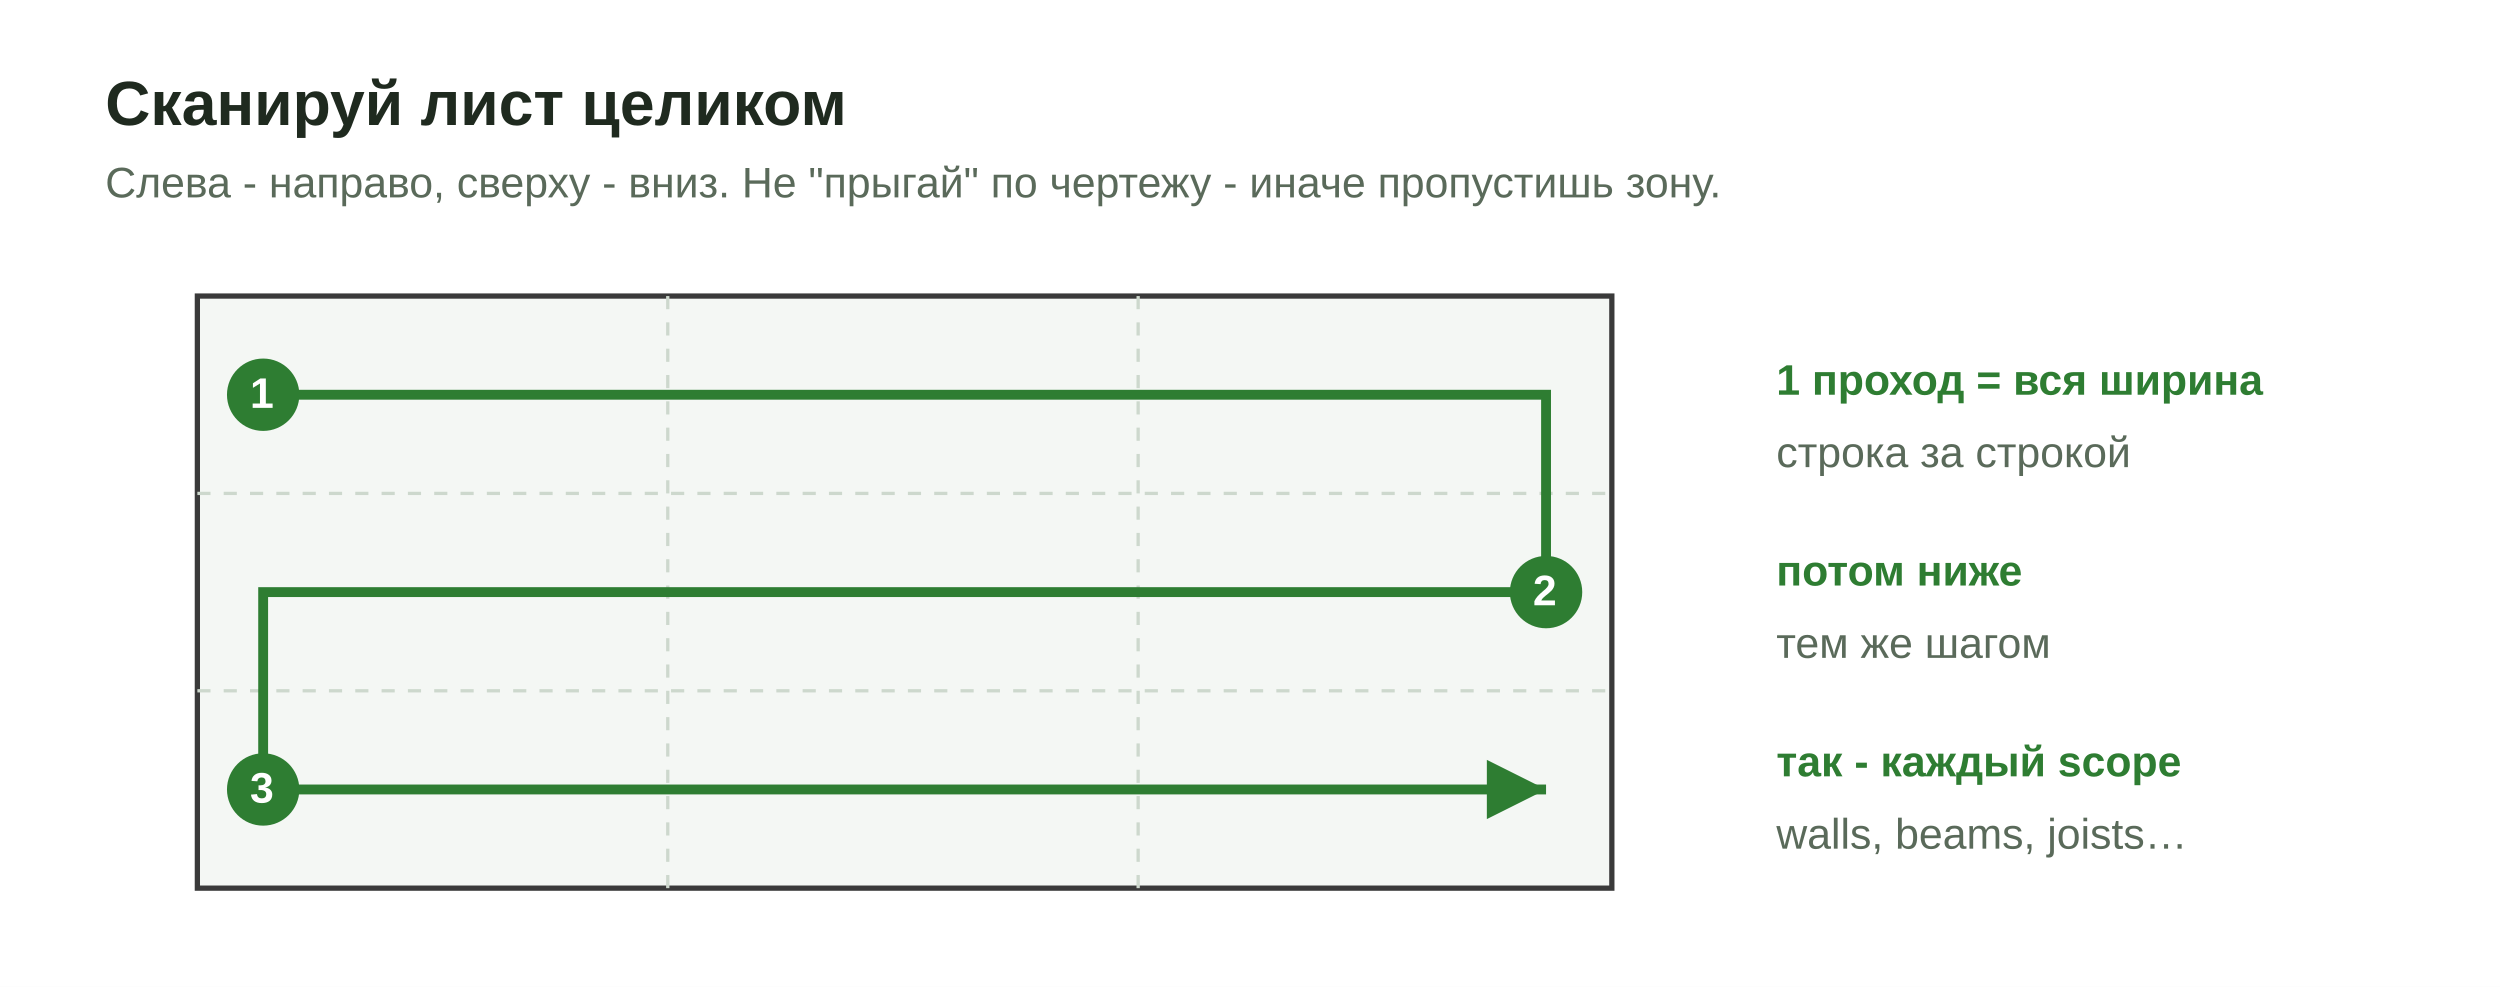
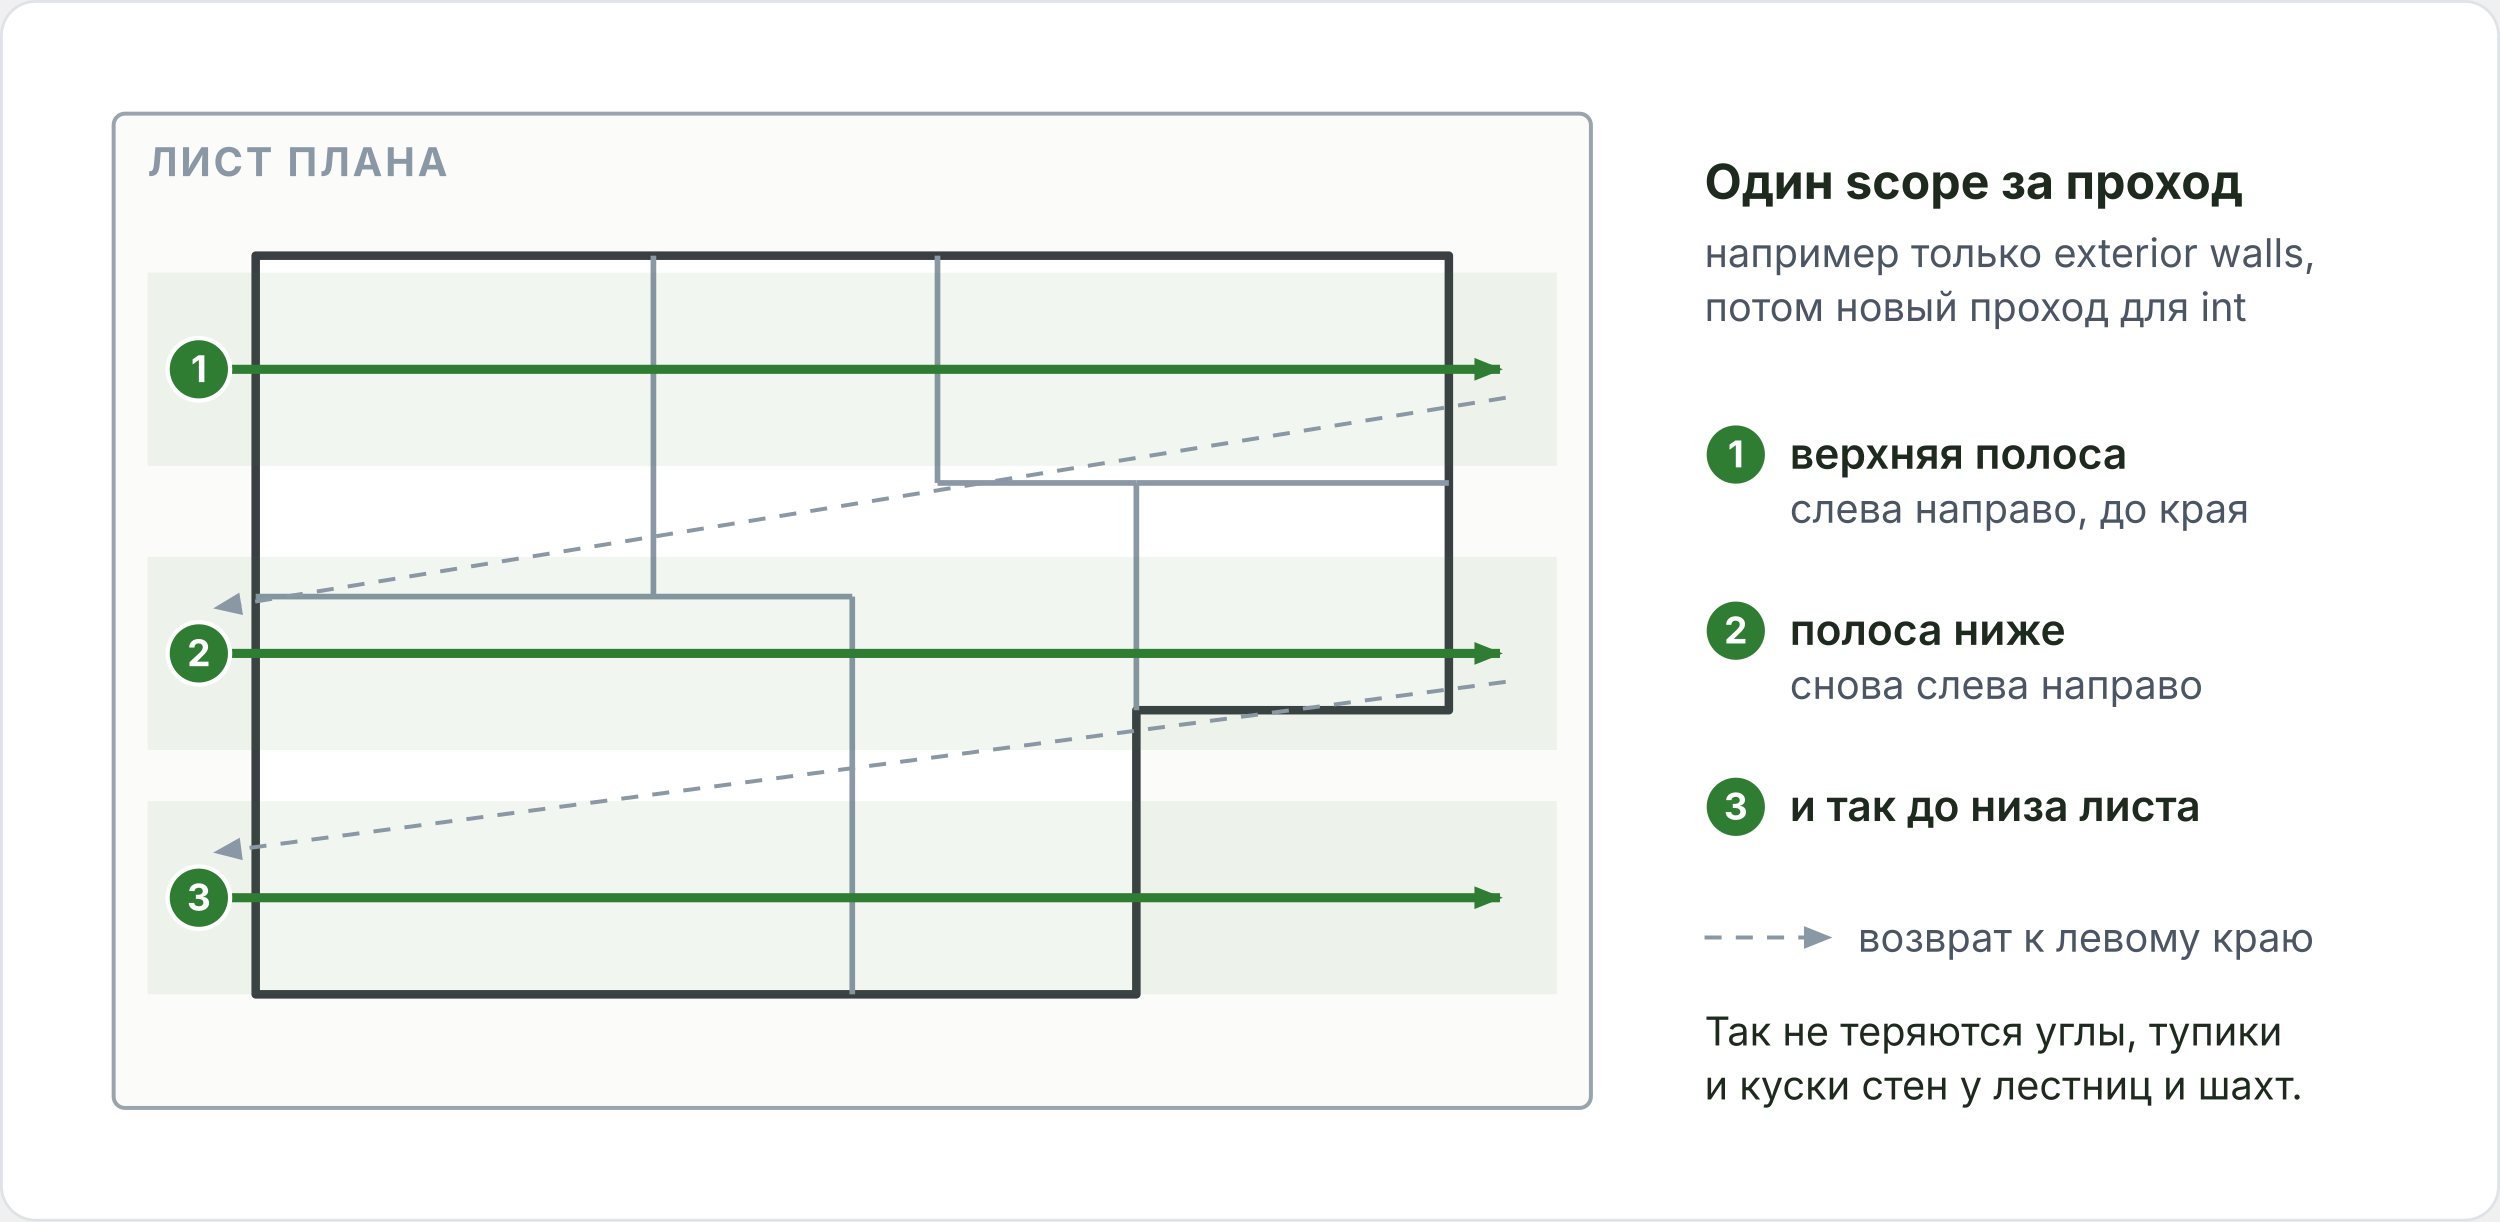
- <svg xmlns="http://www.w3.org/2000/svg" viewBox="0 0 760 300" role="img" aria-labelledby="t">
-   <style>
-     .t{font:700 19px "Segoe UI",Arial,sans-serif;fill:#1f2a1f}
-     .s{font:400 13px "Segoe UI",Arial,sans-serif;fill:#5a6a5a}
-     .l{font:600 13px "Segoe UI",Arial,sans-serif;fill:#2e7d32}
-     .n{font:700 13px "Segoe UI",Arial,sans-serif;fill:#fff}
-   </style>
+ <svg xmlns="http://www.w3.org/2000/svg" viewBox="0 0 880 430" role="img" aria-labelledby="t d">
  <defs>
-     <marker id="ah" markerWidth="9" markerHeight="9" refX="6" refY="3" orient="auto">
-       <path d="M0,0 L6,3 L0,6 Z" fill="#2e7d32" />
+     <marker id="arr" markerWidth="10" markerHeight="10" refX="9" refY="5" orient="auto" markerUnits="userSpaceOnUse">
+       <path d="M0,1 L0,9 L10,5 z" fill="#2e7d32" />
    </marker>
+     <marker id="arrInk" markerWidth="10" markerHeight="10" refX="9" refY="5" orient="auto" markerUnits="userSpaceOnUse">
+       <path d="M0,1 L0,9 L10,5 z" fill="#3a3f44" />
+     </marker>
+     <marker id="arrRed" markerWidth="10" markerHeight="10" refX="9" refY="5" orient="auto" markerUnits="userSpaceOnUse">
+       <path d="M0,1 L0,9 L10,5 z" fill="#c62828" />
+     </marker>
+     <marker id="arrGrey" markerWidth="10" markerHeight="10" refX="9" refY="5" orient="auto" markerUnits="userSpaceOnUse">
+       <path d="M0,1 L0,9 L10,5 z" fill="#8a98a5" />
+     </marker>
+     <marker id="tick" markerWidth="8" markerHeight="8" refX="4" refY="4" orient="auto" markerUnits="userSpaceOnUse">
+       <path d="M4,0 L4,8" stroke="#3a3f44" stroke-width="1.4" />
+     </marker>
+     <pattern id="wood" width="12" height="12" patternUnits="userSpaceOnUse" patternTransform="rotate(45)">
+       <rect width="12" height="12" fill="#e9d3b0" />
+       <line x1="0" y1="0" x2="0" y2="12" stroke="#8a6a3f" stroke-width="0.9" opacity="0.55" />
+     </pattern>
+     <pattern id="pt" width="12" height="12" patternUnits="userSpaceOnUse" patternTransform="rotate(45)">
+       <rect width="12" height="12" fill="#cfa26a" />
+       <line x1="0" y1="0" x2="0" y2="12" stroke="#6c4b2a" stroke-width="1" opacity="0.6" />
+     </pattern>
+     <pattern id="conc" width="10" height="10" patternUnits="userSpaceOnUse">
+       <rect width="10" height="10" fill="#cfd4d8" />
+       <circle cx="2.5" cy="2.5" r="1" fill="#6b7378" opacity="0.7" />
+       <circle cx="7" cy="6.5" r="1" fill="#6b7378" opacity="0.7" />
+     </pattern>
+     <pattern id="sheath" width="7" height="7" patternUnits="userSpaceOnUse">
+       <rect width="7" height="7" fill="#c9b27c" />
+       <circle cx="2" cy="2" r="0.8" fill="#7a6a3c" opacity="0.6" />
+       <circle cx="5" cy="5" r="0.8" fill="#7a6a3c" opacity="0.6" />
+     </pattern>
+     <pattern id="batt" width="20" height="16" patternUnits="userSpaceOnUse">
+       <rect width="20" height="16" fill="#fdf6e3" />
+       <path d="M0,8 Q5,0 10,8 T20,8" fill="none" stroke="#caa64a" stroke-width="1.2" />
+     </pattern>
+     <pattern id="rigid" width="8" height="8" patternUnits="userSpaceOnUse">
+       <rect width="8" height="8" fill="#fbe9c6" />
+       <path d="M0,8 L8,0" stroke="#d9a441" stroke-width="0.8" />
+     </pattern>
+     <pattern id="cmu" width="40" height="20" patternUnits="userSpaceOnUse">
+       <rect width="40" height="20" fill="#cfd4d8" />
+       <path d="M0,10 H40 M20,0 V10 M0,10 V20 M40,10 V20" stroke="#6b7378" stroke-width="1" fill="none" />
+     </pattern>
+     <pattern id="endgrain" width="6" height="6" patternUnits="userSpaceOnUse">
+       <rect width="6" height="6" fill="#e9d3b0" />
+       <path d="M0,3 H6" stroke="#8a6a3f" stroke-width="0.7" opacity="0.5" />
+     </pattern>
+     <pattern id="hatchRed" width="8" height="8" patternUnits="userSpaceOnUse" patternTransform="rotate(45)">
+       <rect width="8" height="8" fill="#fff" />
+       <line x1="0" y1="0" x2="0" y2="8" stroke="#c62828" stroke-width="1.2" opacity="0.6" />
+     </pattern>
+     <pattern id="hatchGrey" width="8" height="8" patternUnits="userSpaceOnUse" patternTransform="rotate(45)">
+       <rect width="8" height="8" fill="#f3f4f6" />
+       <line x1="0" y1="0" x2="0" y2="8" stroke="#9aa4ad" stroke-width="1" opacity="0.8" />
+     </pattern>
+     <pattern id="hatchGreen" width="8" height="8" patternUnits="userSpaceOnUse" patternTransform="rotate(45)">
+       <rect width="8" height="8" fill="#eaf5ea" />
+       <line x1="0" y1="0" x2="0" y2="8" stroke="#2e7d32" stroke-width="1.1" opacity="0.55" />
+     </pattern>
+     <style>
+       .lab{font:600 16px Inter, "Segoe UI", Arial, sans-serif;fill:#1f2a1f}
+       .lab2{font:600 15px Inter, "Segoe UI", Arial, sans-serif;fill:#1f2a1f}
+       .h{font:700 17px Inter, "Segoe UI", Arial, sans-serif;fill:#1f2a1f}
+       .note{font:400 14px Inter, "Segoe UI", Arial, sans-serif;fill:#4b5563}
+       .ink{font:400 14px Inter, "Segoe UI", Arial, sans-serif;fill:#1f2a1f}
+       .inkb{font:700 14px Inter, "Segoe UI", Arial, sans-serif;fill:#1f2a1f}
+       .mono{font:500 14px "JetBrains Mono", Consolas, monospace;fill:#2e7d32}
+       .mono2{font:500 14px "JetBrains Mono", Consolas, monospace;fill:#1f2a1f}
+       .side{font:700 14px Inter, "Segoe UI", Arial, sans-serif;fill:#8a98a5;letter-spacing:1px}
+       .red{font:600 14px Inter, "Segoe UI", Arial, sans-serif;fill:#c62828}
+       .green{font:600 14px Inter, "Segoe UI", Arial, sans-serif;fill:#2e7d32}
+       .dimt{font:500 14px Inter, "Segoe UI", Arial, sans-serif;fill:#1f2a1f}
+       .numt{font:700 13px Inter, "Segoe UI", Arial, sans-serif;fill:#fff;text-anchor:middle}
+       .xl{font:400 14px Inter, "Segoe UI", Arial, sans-serif;fill:#1f2328}
+       .xlb{font:700 14px Inter, "Segoe UI", Arial, sans-serif;fill:#1f2328}
+       .xlh{font:400 13px Inter, "Segoe UI", Arial, sans-serif;fill:#5a6168}
+     </style>
  </defs>
-   <rect width="760" height="300" fill="#fff" />
-   <text class="t" x="32" y="38">Сканируй лист целиком</text>
-   <text class="s" x="32" y="60">Слева - направо, сверху - вниз. Не "прыгай" по чертежу - иначе пропустишь зону.</text>
-   <rect x="60" y="90" width="430" height="180" fill="#f4f7f4" stroke="#3a3a3a" stroke-width="1.6" />
-   <g stroke="#cdd8cd" stroke-width="1" stroke-dasharray="4 4">
-     <line x1="60" y1="150" x2="490" y2="150" />
-     <line x1="60" y1="210" x2="490" y2="210" />
-     <line x1="203" y1="90" x2="203" y2="270" />
-     <line x1="346" y1="90" x2="346" y2="270" />
-   </g>
-   <path d="M80,120 H470 V180 H80 V240 H470" fill="none" stroke="#2e7d32" stroke-width="3" marker-end="url(#ah)" />
-   <circle cx="80" cy="120" r="11" fill="#2e7d32" />
-   <text class="n" x="76" y="124">1</text>
-   <circle cx="470" cy="180" r="11" fill="#2e7d32" />
-   <text class="n" x="466" y="184">2</text>
-   <circle cx="80" cy="240" r="11" fill="#2e7d32" />
-   <text class="n" x="76" y="244">3</text>
-   <text class="l" x="540" y="120">1 проход = вся ширина</text>
-   <text class="s" x="540" y="142">строка за строкой</text>
-   <text class="l" x="540" y="178">потом ниже</text>
-   <text class="s" x="540" y="200">тем же шагом</text>
-   <text class="l" x="540" y="236">так - каждый scope</text>
-   <text class="s" x="540" y="258">walls, beams, joists…</text>
+   <rect x="0.5" y="0.5" width="879" height="429" rx="12" fill="#ffffff" stroke="#dfe3e8" />
+   <rect x="40" y="40" width="520" height="350" fill="#fbfbf9" stroke="#9aa4ad" stroke-width="1.4" rx="4" />
+   <text class="side" x="52" y="62">ЛИСТ ПЛАНА</text>
+   <polygon points="90,90 510,90 510,250 400,250 400,350 90,350" fill="#ffffff" stroke="#3a3f44" stroke-width="3" stroke-linejoin="round" />
+   <line x1="230" y1="90" x2="230" y2="210" stroke="#8a98a5" stroke-width="2" />
+   <line x1="90" y1="210" x2="300" y2="210" stroke="#8a98a5" stroke-width="2" />
+   <line x1="300" y1="210" x2="300" y2="350" stroke="#8a98a5" stroke-width="2" />
+   <line x1="400" y1="170" x2="510" y2="170" stroke="#8a98a5" stroke-width="2" />
+   <line x1="330" y1="90" x2="330" y2="170" stroke="#8a98a5" stroke-width="2" />
+   <line x1="330" y1="170" x2="400" y2="170" stroke="#8a98a5" stroke-width="2" />
+   <line x1="400" y1="170" x2="400" y2="250" stroke="#8a98a5" stroke-width="2" />
+   <rect x="52" y="96" width="496" height="68" fill="#2e7d32" opacity="0.07" />
+   <line x1="70" y1="130" x2="528" y2="130" stroke="#2e7d32" stroke-width="3.2" marker-end="url(#arr)" />
+   <circle cx="70" cy="130" r="11" fill="#2e7d32" stroke="#fff" stroke-width="1.5" />
+   <text class="numt" x="70" y="134.5">1</text>
+   <rect x="52" y="196" width="496" height="68" fill="#2e7d32" opacity="0.07" />
+   <line x1="70" y1="230" x2="528" y2="230" stroke="#2e7d32" stroke-width="3.2" marker-end="url(#arr)" />
+   <circle cx="70" cy="230" r="11" fill="#2e7d32" stroke="#fff" stroke-width="1.5" />
+   <text class="numt" x="70" y="234.5">2</text>
+   <rect x="52" y="282" width="496" height="68" fill="#2e7d32" opacity="0.07" />
+   <line x1="70" y1="316" x2="528" y2="316" stroke="#2e7d32" stroke-width="3.2" marker-end="url(#arr)" />
+   <circle cx="70" cy="316" r="11" fill="#2e7d32" stroke="#fff" stroke-width="1.5" />
+   <text class="numt" x="70" y="320.5">3</text>
+   <line x1="530" y1="140" x2="76" y2="214" stroke="#8a98a5" stroke-width="1.4" stroke-dasharray="6 5" marker-end="url(#arrGrey)" />
+   <line x1="530" y1="240" x2="76" y2="300" stroke="#8a98a5" stroke-width="1.4" stroke-dasharray="6 5" marker-end="url(#arrGrey)" />
+   <text class="h" x="600" y="70">Один scope за проход</text>
+   <text class="note" x="600" y="94">например только exterior walls,</text>
+   <text class="note" x="600" y="113">потом новый проход для int</text>
+   <circle cx="611" cy="160" r="11" fill="#2e7d32" stroke="#fff" stroke-width="1.5" />
+   <text class="numt" x="611" y="164.5">1</text>
+   <text class="lab2" x="630" y="165">верхняя полоса</text>
+   <text class="note" x="630" y="184">слева направо, до края</text>
+   <circle cx="611" cy="222" r="11" fill="#2e7d32" stroke="#fff" stroke-width="1.5" />
+   <text class="numt" x="611" y="226.5">2</text>
+   <text class="lab2" x="630" y="227">полоса ниже</text>
+   <text class="note" x="630" y="246">снова слева направо</text>
+   <circle cx="611" cy="284" r="11" fill="#2e7d32" stroke="#fff" stroke-width="1.5" />
+   <text class="numt" x="611" y="288.5">3</text>
+   <text class="lab2" x="630" y="289">и так до низа листа</text>
+   <line x1="600" y1="330" x2="644" y2="330" stroke="#8a98a5" stroke-width="1.4" stroke-dasharray="6 5" marker-end="url(#arrGrey)" />
+   <text class="note" x="654" y="335">возврат к левому краю</text>
+   <text class="ink" x="600" y="368">Так не теряются углы, тупики</text>
+   <text class="ink" x="600" y="387">и куски стен у лестниц и шахт.</text>
</svg>
